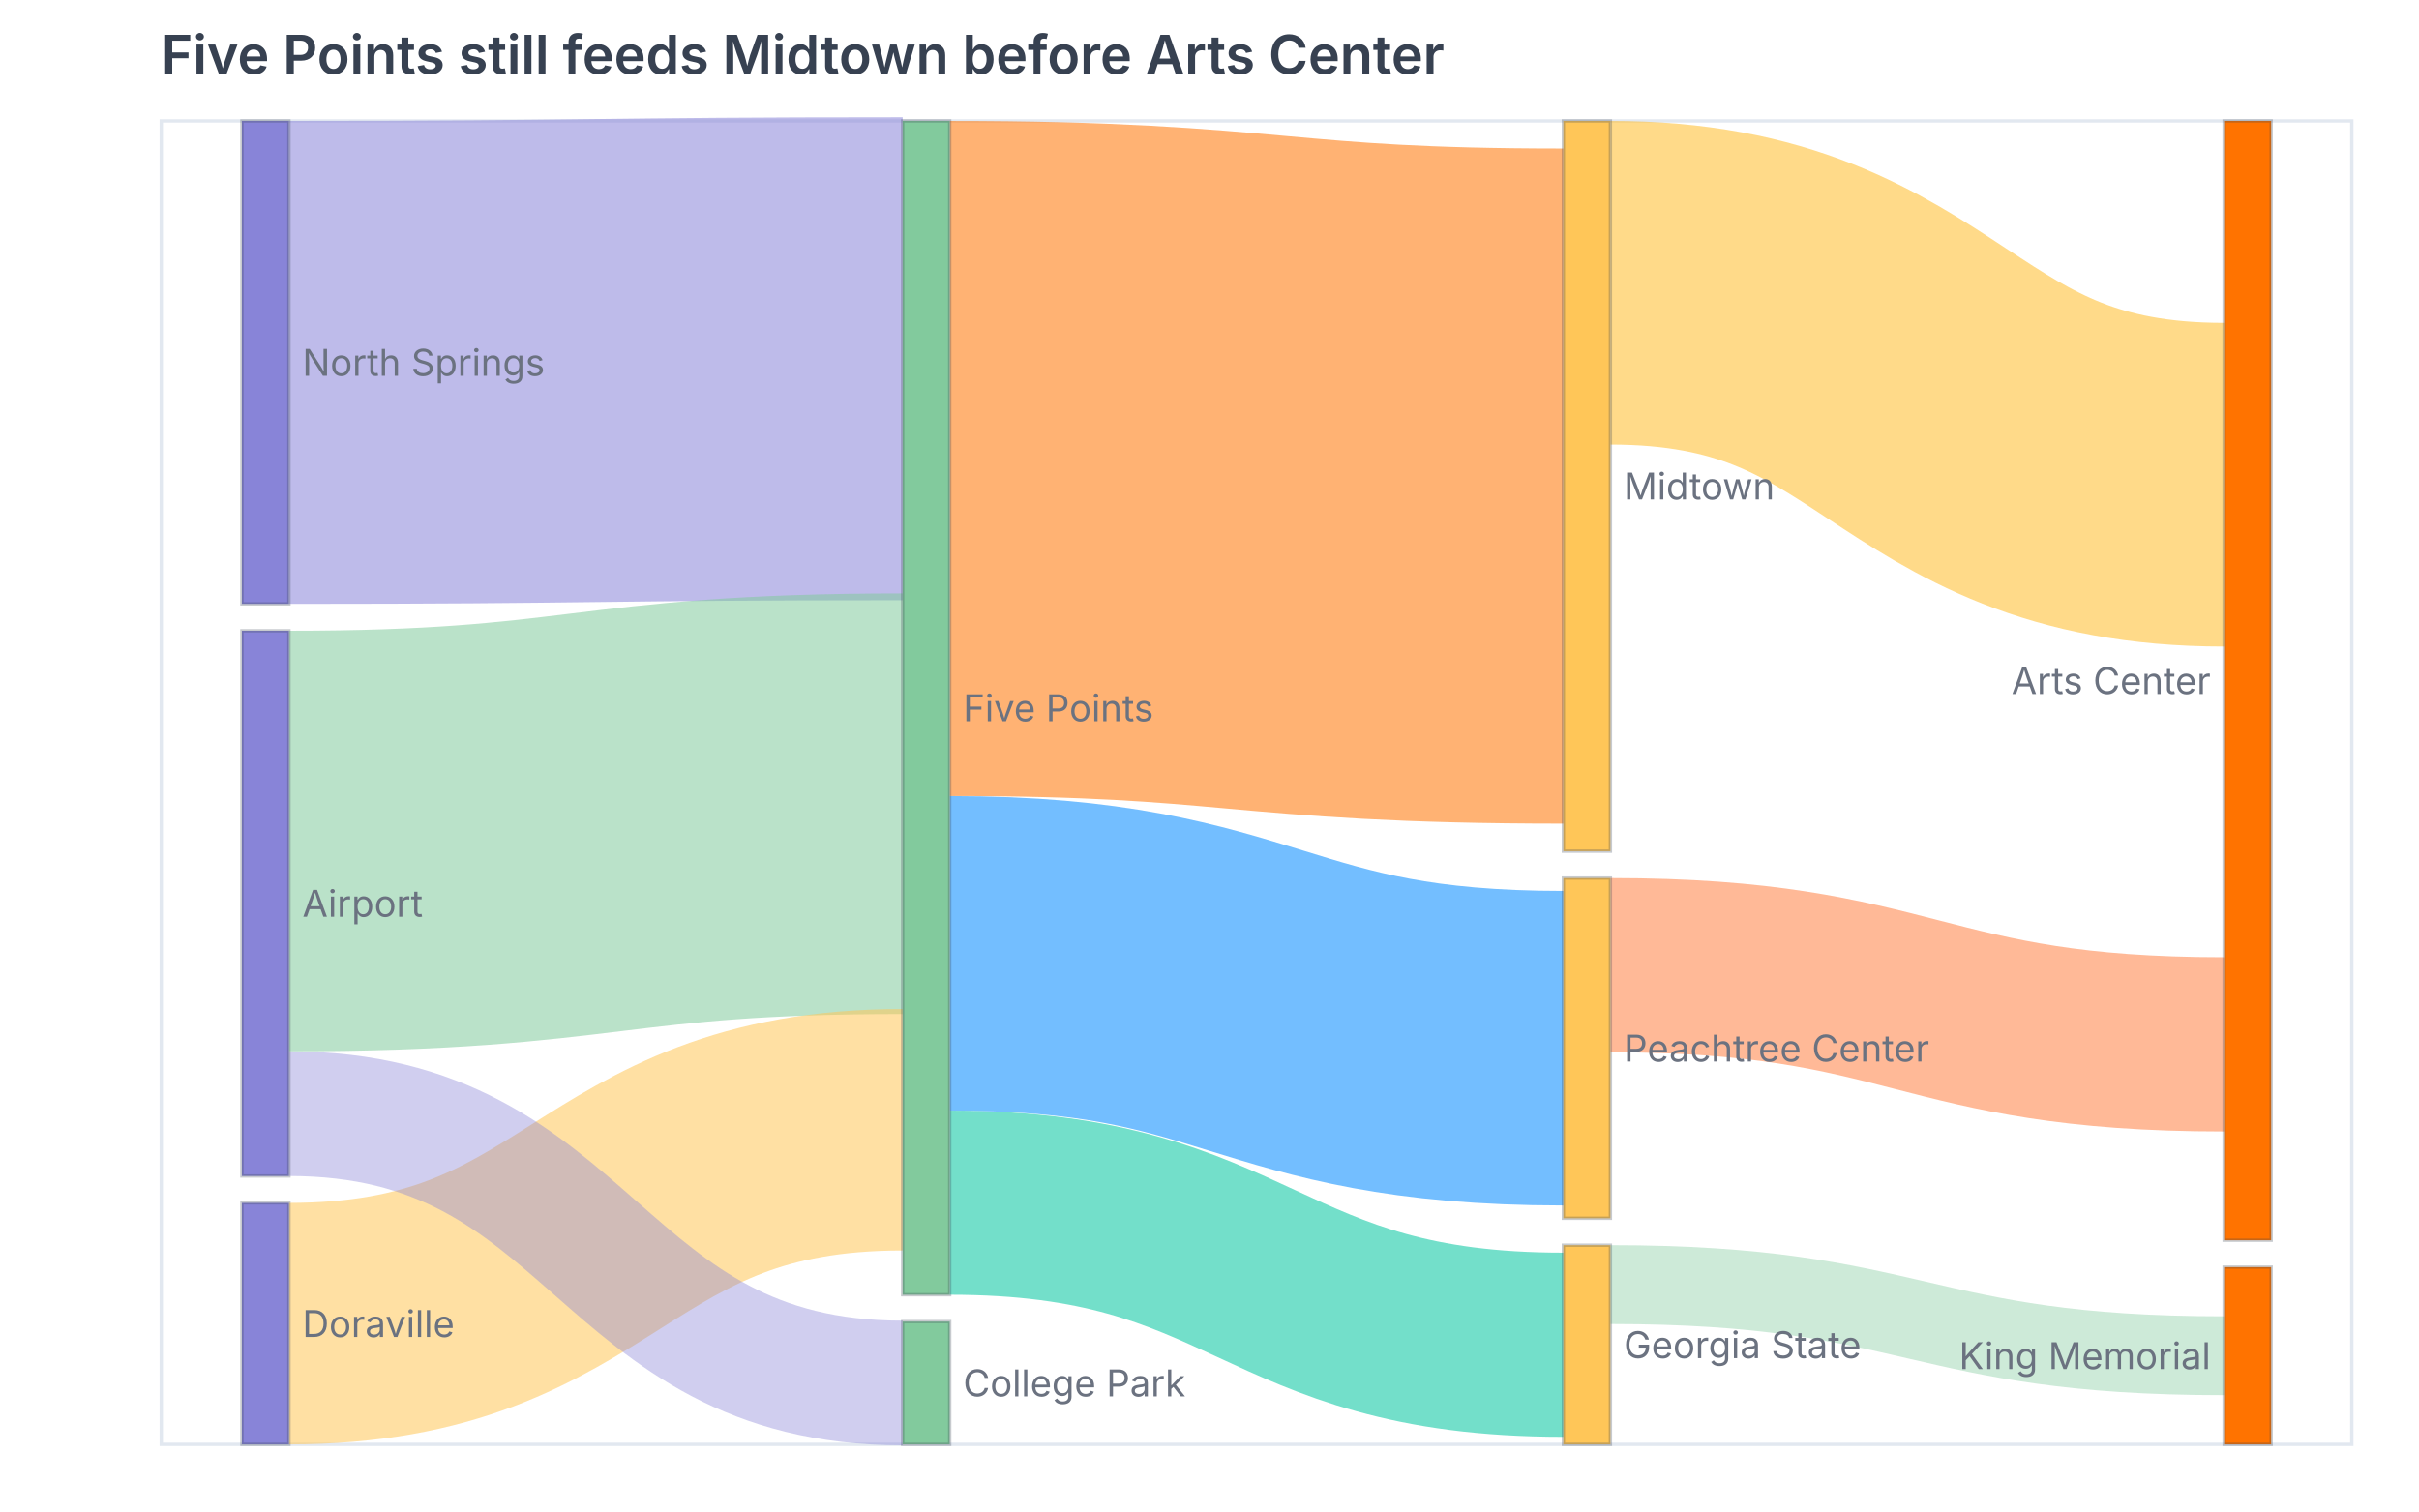
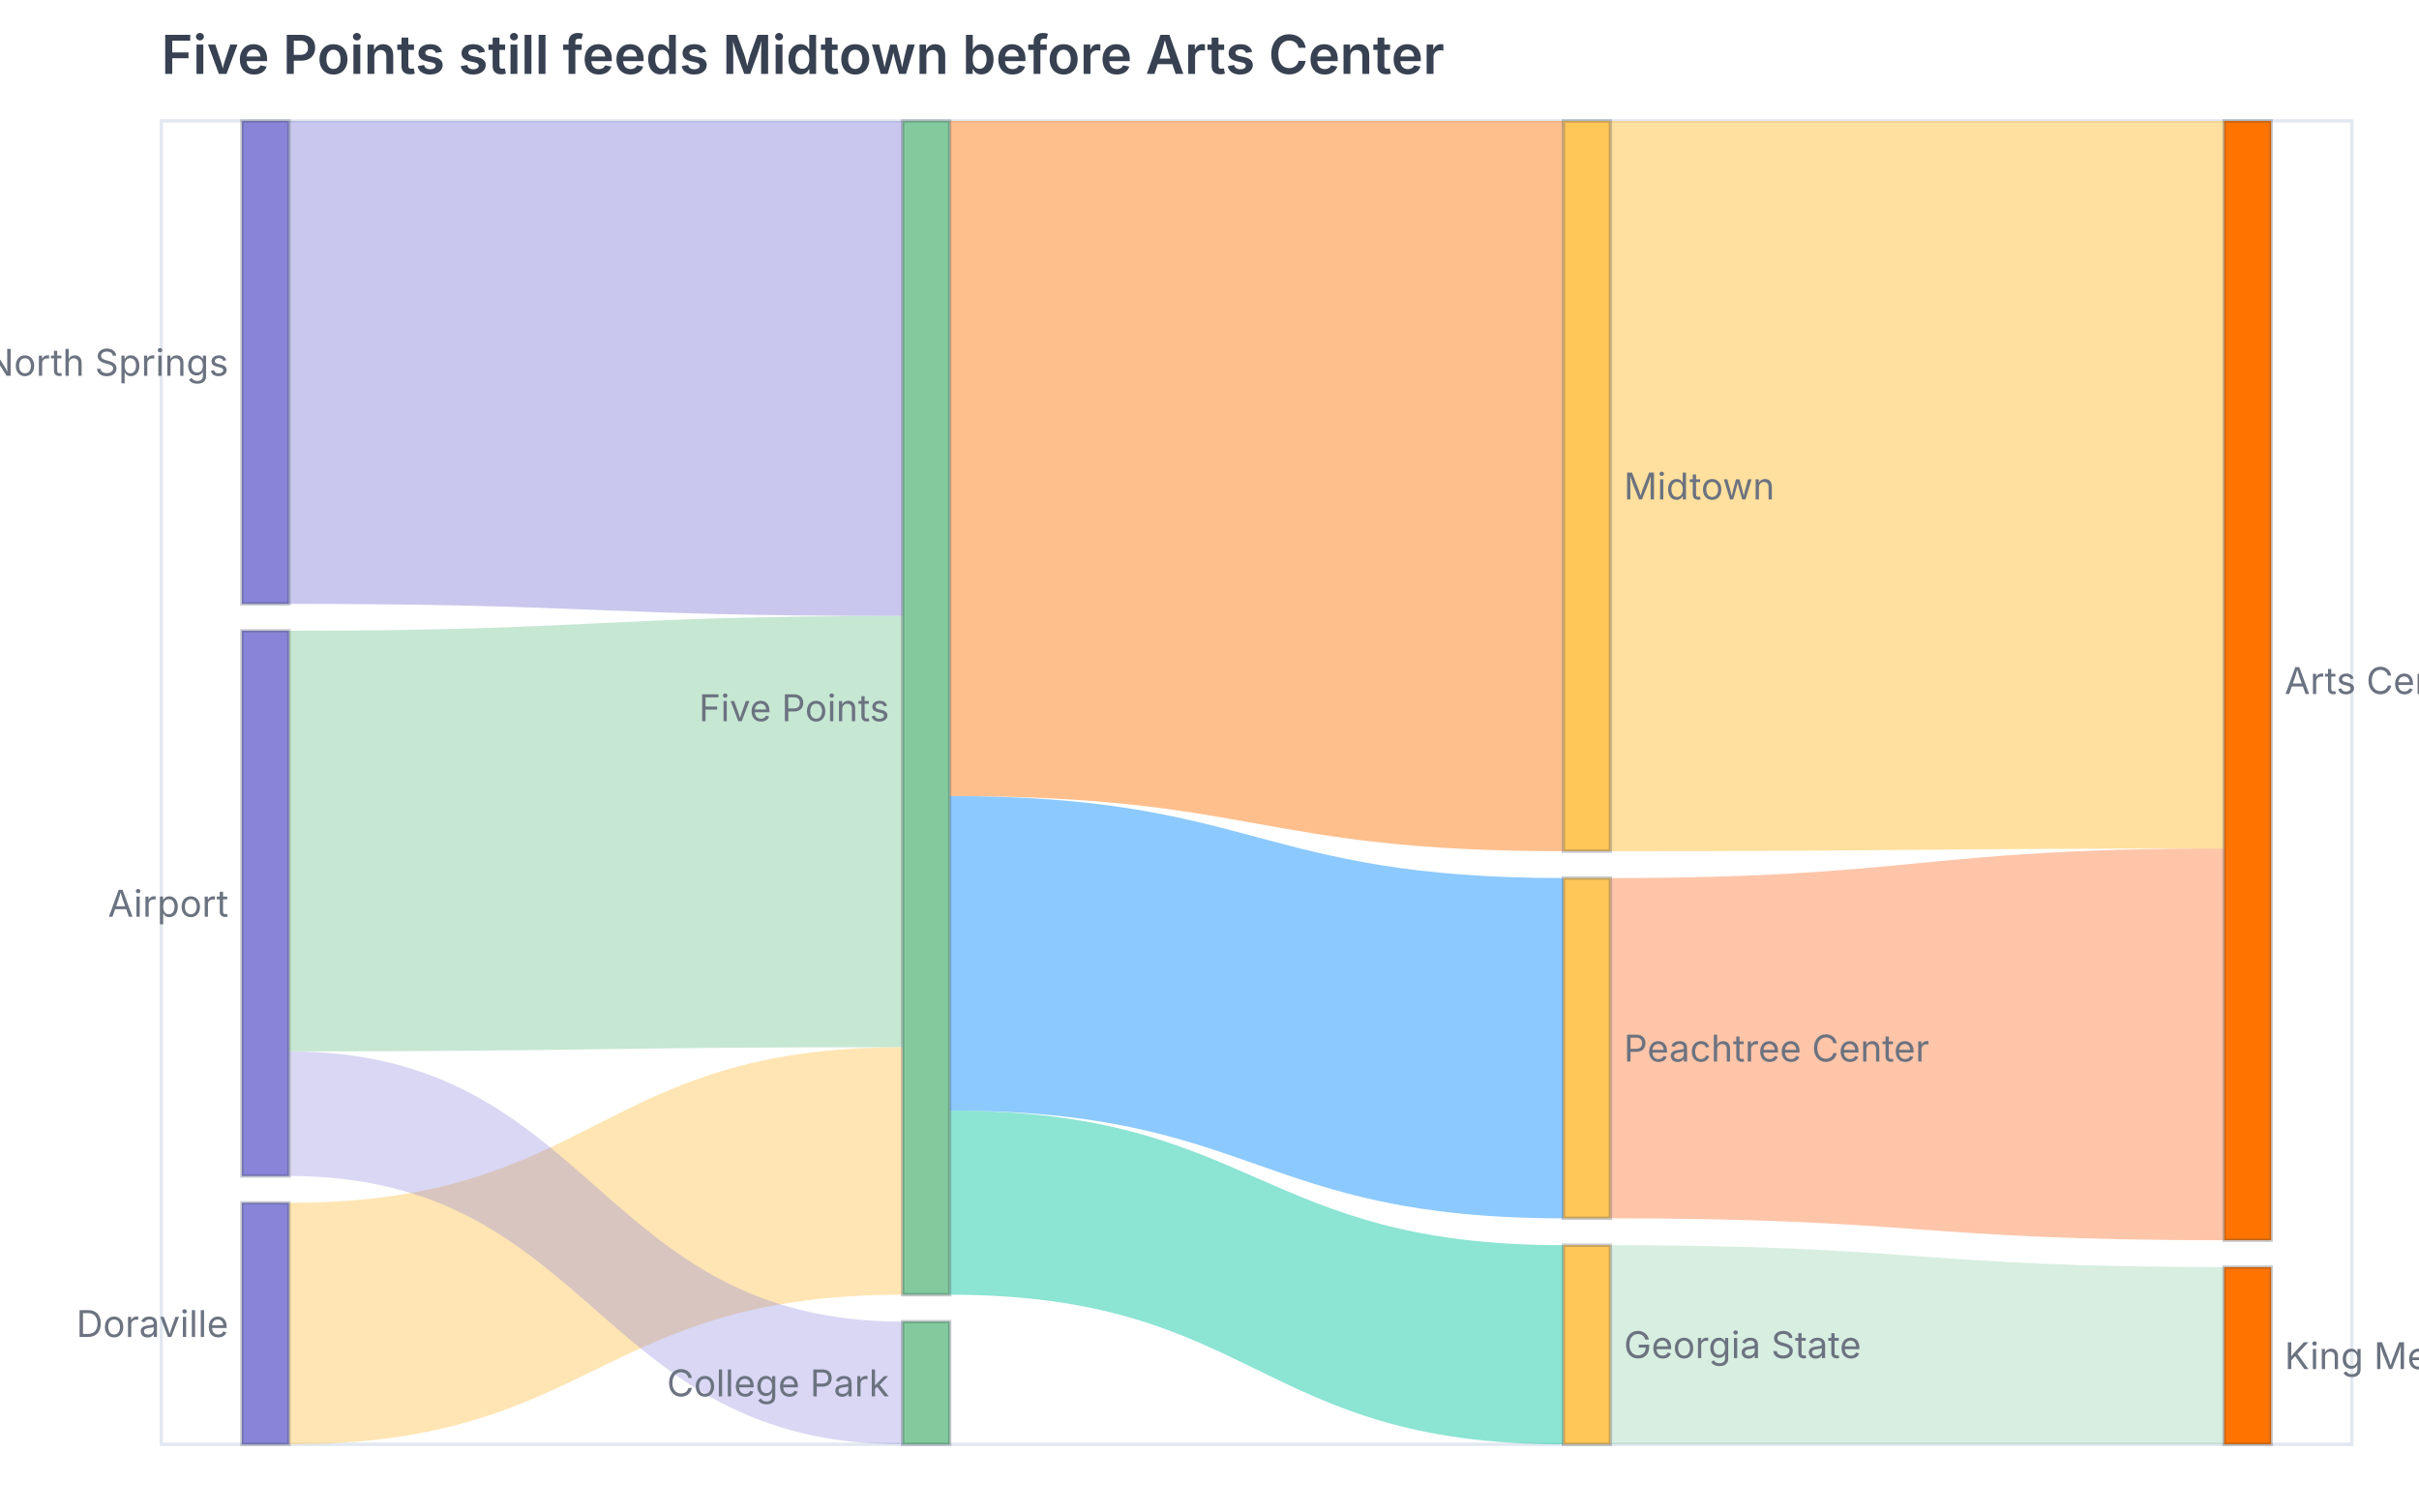
<svg xmlns="http://www.w3.org/2000/svg" width="720" height="450" viewBox="0 0 720 450" role="img" aria-label="sankey chart: Five Points still feeds Midtown before Arts Center, 10 rows, series to" aria-labelledby="mv-f456bfd03bc51c29-title" aria-describedby="mv-f456bfd03bc51c29-desc" data-markvis="2" data-chart-type="sankey" data-id="mv-f456bfd03bc51c29" font-family="ui-sans-serif, system-ui, -apple-system, &quot;Segoe UI&quot;, sans-serif" font-size="12">
  <text x="48" y="22" text-anchor="start" font-size="16" font-weight="600" fill="#374151">Five Points still feeds Midtown before Arts Center</text>
  <rect x="48" y="36" width="652" height="394" fill="none" stroke="#e2e8f0" stroke-width="1" data-plot-border="1" />
  <g data-sankey-links="1">
-     <path d="M86 107.89 C177.33 107.89, 177.33 106.8, 268.67 106.8" fill="none" stroke="#8884d8" stroke-opacity="0.55" stroke-width="143.78" data-source="North Springs" data-target="Five Points" data-y="620" />
-     <path d="M86 250.39 C177.33 250.39, 177.33 239.28, 268.67 239.28" fill="none" stroke="#82ca9d" stroke-opacity="0.55" stroke-width="125.23" data-source="Airport" data-target="Five Points" data-y="540" />
-     <path d="M86 394.06 C177.33 394.06, 177.33 336.35, 268.67 336.35" fill="none" stroke="#ffc658" stroke-opacity="0.55" stroke-width="71.89" data-source="Doraville" data-target="Five Points" data-y="310" />
-     <path d="M282.67 136.5 C374 136.5, 374 144.71, 465.33 144.71" fill="none" stroke="#ff7300" stroke-opacity="0.55" stroke-width="200.99" data-source="Five Points" data-target="Midtown" data-y="880" />
-     <path d="M282.67 283.82 C374 283.82, 374 312.06, 465.33 312.06" fill="none" stroke="#0088FE" stroke-opacity="0.55" stroke-width="93.64" data-source="Five Points" data-target="Peachtree Center" data-y="410" />
-     <path d="M282.67 358.05 C374 358.05, 374 400.35, 465.33 400.35" fill="none" stroke="#00C49F" stroke-opacity="0.55" stroke-width="54.82" data-source="Five Points" data-target="Georgia State" data-y="240" />
-     <path d="M479.33 84.18 C570.67 84.18, 570.67 144.3, 662 144.3" fill="none" stroke="#FFBB28" stroke-opacity="0.55" stroke-width="96.35" data-source="Midtown" data-target="Arts Center" data-y="390" />
-     <path d="M479.33 287.35 C570.67 287.35, 570.67 310.92, 662 310.92" fill="none" stroke="#FF8042" stroke-opacity="0.55" stroke-width="51.88" data-source="Peachtree Center" data-target="Arts Center" data-y="210" />
-     <path d="M86 331.56 C177.33 331.56, 177.33 411.73, 268.67 411.73" fill="none" stroke="#8884d8" stroke-opacity="0.396" stroke-width="37.1" data-source="Airport" data-target="College Park" data-y="160" />
-     <path d="M479.33 382.44 C570.67 382.44, 570.67 403.62, 662 403.62" fill="none" stroke="#82ca9d" stroke-opacity="0.396" stroke-width="23.47" data-source="Georgia State" data-target="King Memorial" data-y="95" />
+     <path d="M86 36 C177.33 36, 177.33 36, 268.67 36 L268.67 183.39 C177.33 183.39, 177.33 179.78, 86 179.78 Z" fill="#8884d8" fill-opacity="0.45" stroke="none" data-source="North Springs" data-target="Five Points" data-y="620" />
+     <path d="M86 187.78 C177.33 187.78, 177.33 183.39, 268.67 183.39 L268.67 311.76 C177.33 311.76, 177.33 313.01, 86 313.01 Z" fill="#82ca9d" fill-opacity="0.45" stroke="none" data-source="Airport" data-target="Five Points" data-y="540" />
+     <path d="M86 358.11 C177.33 358.11, 177.33 311.76, 268.67 311.76 L268.67 385.46 C177.33 385.46, 177.33 430, 86 430 Z" fill="#ffc658" fill-opacity="0.45" stroke="none" data-source="Doraville" data-target="Five Points" data-y="310" />
+     <path d="M282.67 36 C374 36, 374 36, 465.33 36 L465.33 253.41 C374 253.41, 374 236.99, 282.67 236.99 Z" fill="#ff7300" fill-opacity="0.45" stroke="none" data-source="Five Points" data-target="Midtown" data-y="880" />
+     <path d="M282.67 236.99 C374 236.99, 374 261.41, 465.33 261.41 L465.33 362.71 C374 362.71, 374 330.64, 282.67 330.64 Z" fill="#0088FE" fill-opacity="0.45" stroke="none" data-source="Five Points" data-target="Peachtree Center" data-y="410" />
+     <path d="M282.67 330.64 C374 330.64, 374 370.71, 465.33 370.71 L465.33 430 C374 430, 374 385.46, 282.67 385.46 Z" fill="#00C49F" fill-opacity="0.45" stroke="none" data-source="Five Points" data-target="Georgia State" data-y="240" />
+     <path d="M479.33 36 C570.67 36, 570.67 36, 662 36 L662 252.6 C570.67 252.6, 570.67 253.41, 479.33 253.41 Z" fill="#FFBB28" fill-opacity="0.45" stroke="none" data-source="Midtown" data-target="Arts Center" data-y="390" />
+     <path d="M479.33 261.41 C570.67 261.41, 570.67 252.6, 662 252.6 L662 369.24 C570.67 369.24, 570.67 362.71, 479.33 362.71 Z" fill="#FF8042" fill-opacity="0.45" stroke="none" data-source="Peachtree Center" data-target="Arts Center" data-y="210" />
+     <path d="M86 313.01 C177.33 313.01, 177.33 393.46, 268.67 393.46 L268.67 430 C177.33 430, 177.33 350.11, 86 350.11 Z" fill="#8884d8" fill-opacity="0.324" stroke="none" data-source="Airport" data-target="College Park" data-y="160" />
+     <path d="M479.33 370.71 C570.67 370.71, 570.67 377.24, 662 377.24 L662 430 C570.67 430, 570.67 430, 479.33 430 Z" fill="#82ca9d" fill-opacity="0.324" stroke="none" data-source="Georgia State" data-target="King Memorial" data-y="95" />
  </g>
  <g data-sankey-nodes="1">
    <rect x="72" y="36" width="14" height="143.78" fill="#8884d8" stroke="#374151" stroke-opacity="0.28" stroke-width="1" data-node="North Springs" data-y="620" />
    <rect x="268.67" y="36" width="14" height="349.46" fill="#82ca9d" stroke="#374151" stroke-opacity="0.28" stroke-width="1" data-node="Five Points" data-y="1,530" />
    <rect x="72" y="187.78" width="14" height="162.33" fill="#8884d8" stroke="#374151" stroke-opacity="0.28" stroke-width="1" data-node="Airport" data-y="700" />
    <rect x="72" y="358.11" width="14" height="71.89" fill="#8884d8" stroke="#374151" stroke-opacity="0.28" stroke-width="1" data-node="Doraville" data-y="310" />
    <rect x="465.33" y="36" width="14" height="217.41" fill="#ffc658" stroke="#374151" stroke-opacity="0.28" stroke-width="1" data-node="Midtown" data-y="880" />
    <rect x="465.33" y="261.41" width="14" height="101.29" fill="#ffc658" stroke="#374151" stroke-opacity="0.28" stroke-width="1" data-node="Peachtree Center" data-y="410" />
    <rect x="465.33" y="370.71" width="14" height="59.29" fill="#ffc658" stroke="#374151" stroke-opacity="0.28" stroke-width="1" data-node="Georgia State" data-y="240" />
    <rect x="662" y="36" width="14" height="333.24" fill="#ff7300" stroke="#374151" stroke-opacity="0.28" stroke-width="1" data-node="Arts Center" data-y="600" />
    <rect x="268.67" y="393.46" width="14" height="36.54" fill="#82ca9d" stroke="#374151" stroke-opacity="0.28" stroke-width="1" data-node="College Park" data-y="160" />
    <rect x="662" y="377.24" width="14" height="52.76" fill="#ff7300" stroke="#374151" stroke-opacity="0.28" stroke-width="1" data-node="King Memorial" data-y="95" />
  </g>
  <g fill="#6B7280" font-size="11" font-weight="400">
-     <text x="90" y="107.89" text-anchor="start" dominant-baseline="middle" data-node-label="North Springs">North Springs</text>
-     <text x="286.67" y="210.73" text-anchor="start" dominant-baseline="middle" data-node-label="Five Points">Five Points</text>
-     <text x="90" y="268.94" text-anchor="start" dominant-baseline="middle" data-node-label="Airport">Airport</text>
-     <text x="90" y="394.06" text-anchor="start" dominant-baseline="middle" data-node-label="Doraville">Doraville</text>
+     <text x="68" y="107.89" text-anchor="end" dominant-baseline="middle" data-node-label="North Springs">North Springs</text>
+     <text x="264.67" y="210.73" text-anchor="end" dominant-baseline="middle" data-node-label="Five Points">Five Points</text>
+     <text x="68" y="268.94" text-anchor="end" dominant-baseline="middle" data-node-label="Airport">Airport</text>
+     <text x="68" y="394.06" text-anchor="end" dominant-baseline="middle" data-node-label="Doraville">Doraville</text>
    <text x="483.33" y="144.71" text-anchor="start" dominant-baseline="middle" data-node-label="Midtown">Midtown</text>
    <text x="483.33" y="312.06" text-anchor="start" dominant-baseline="middle" data-node-label="Peachtree Center">Peachtree Center</text>
    <text x="483.33" y="400.35" text-anchor="start" dominant-baseline="middle" data-node-label="Georgia State">Georgia State</text>
-     <text x="658" y="202.62" text-anchor="end" dominant-baseline="middle" data-node-label="Arts Center">Arts Center</text>
-     <text x="286.67" y="411.73" text-anchor="start" dominant-baseline="middle" data-node-label="College Park">College Park</text>
-     <text x="658" y="403.62" text-anchor="end" dominant-baseline="middle" data-node-label="King Memorial">King Memorial</text>
+     <text x="680" y="202.62" text-anchor="start" dominant-baseline="middle" data-node-label="Arts Center">Arts Center</text>
+     <text x="264.67" y="411.73" text-anchor="end" dominant-baseline="middle" data-node-label="College Park">College Park</text>
+     <text x="680" y="403.62" text-anchor="start" dominant-baseline="middle" data-node-label="King Memorial">King Memorial</text>
  </g>
</svg>
